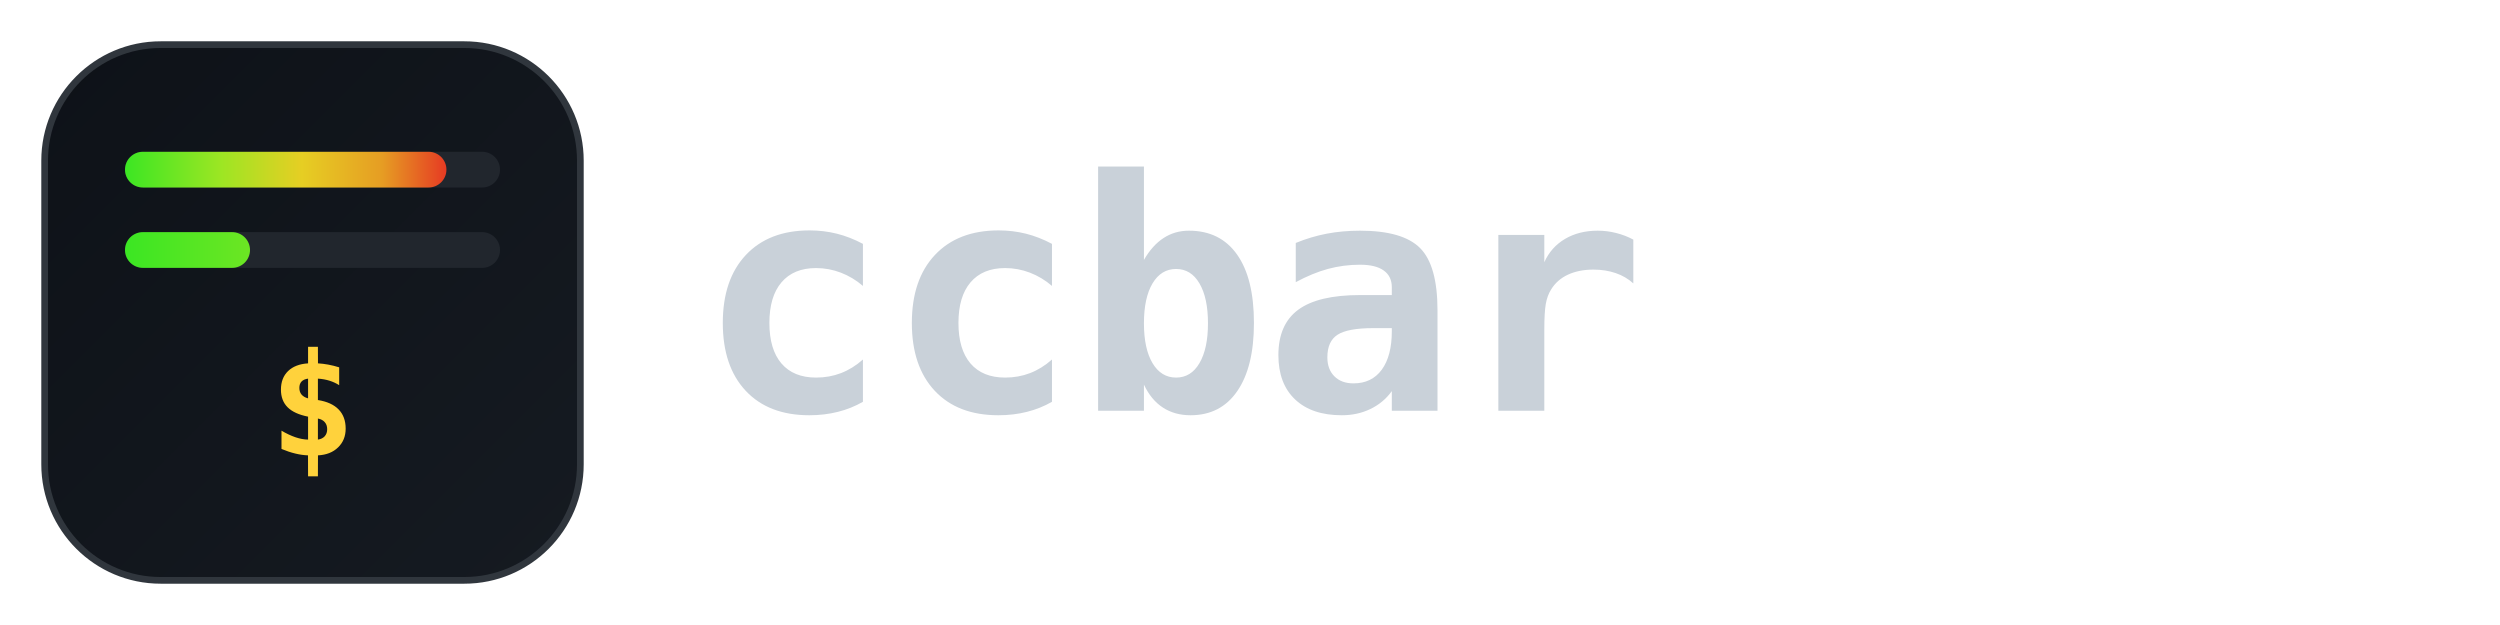
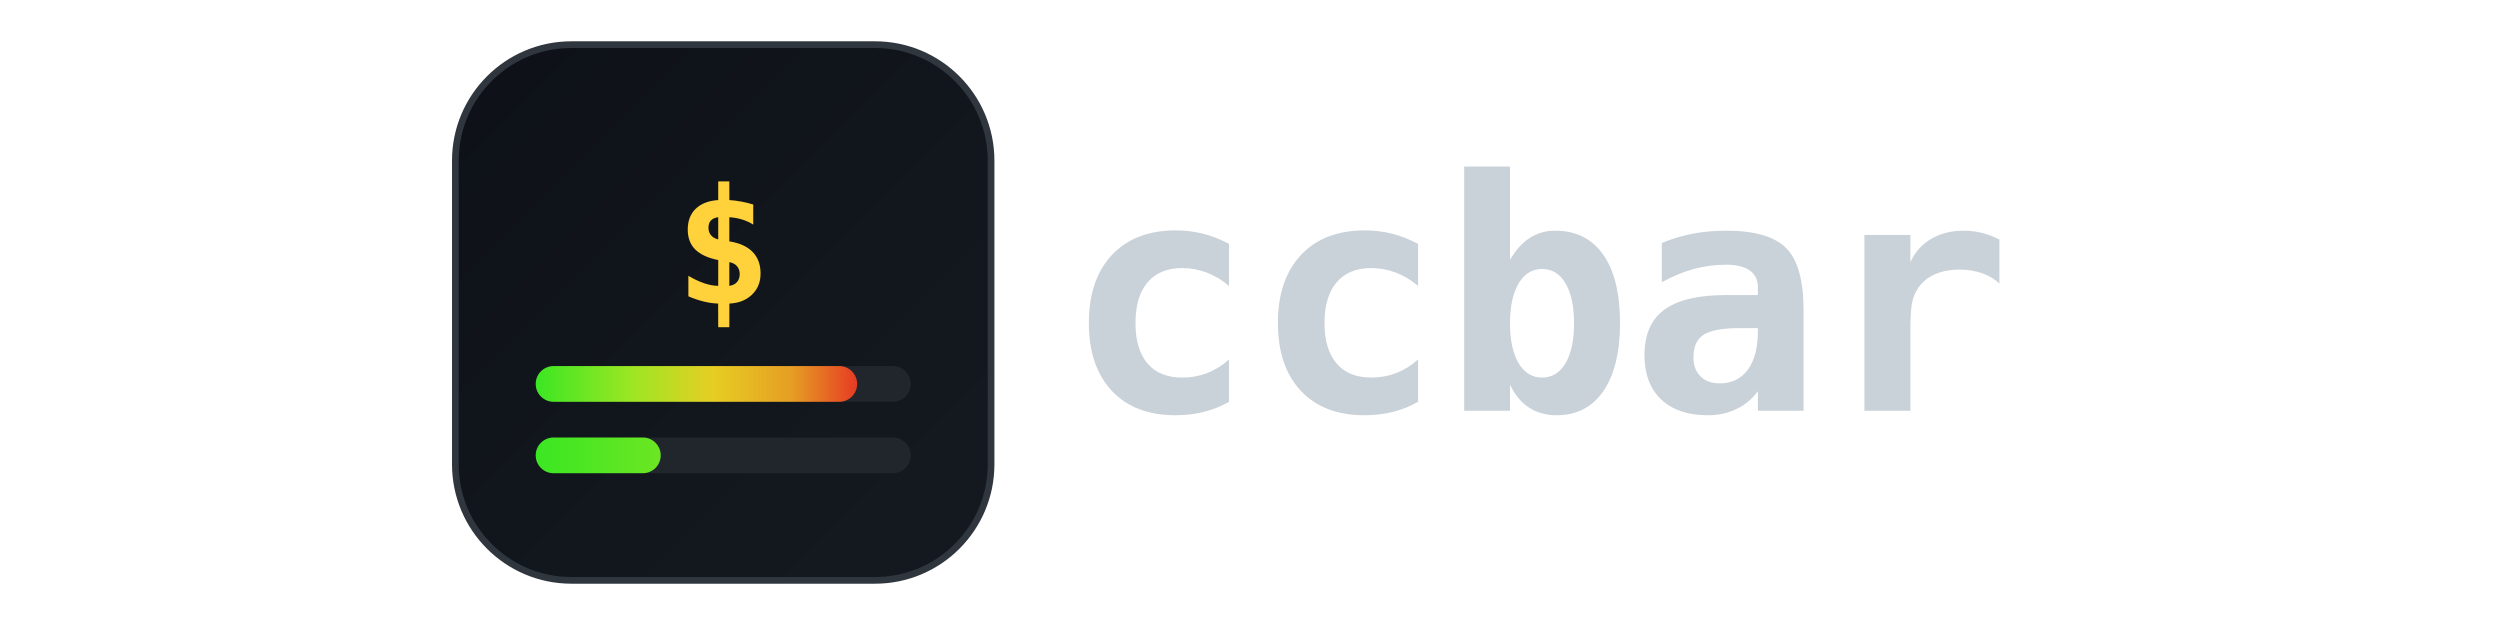
<svg xmlns="http://www.w3.org/2000/svg" viewBox="0 0 560 140" width="560" height="140">
  <defs>
    <linearGradient id="bg" x1="0" y1="0" x2="140" y2="140" gradientUnits="userSpaceOnUse">
      <stop stop-color="#0d1117" />
      <stop offset="1" stop-color="#161b22" />
    </linearGradient>
    <linearGradient id="b1" x1="0" x2="1" y1="0" y2="0">
      <stop offset="0%" stop-color="#3be623" />
      <stop offset="30%" stop-color="#9de623" />
      <stop offset="55%" stop-color="#e6ce23" />
      <stop offset="80%" stop-color="#e69d23" />
      <stop offset="100%" stop-color="#e63b23" />
    </linearGradient>
    <linearGradient id="b2" x1="0" x2="1" y1="0" y2="0">
      <stop offset="0%" stop-color="#3be623" />
      <stop offset="100%" stop-color="#6ce623" />
    </linearGradient>
  </defs>
-   <rect width="120" height="120" x="10" y="10" rx="26" fill="url(#bg)" />
-   <rect width="120" height="120" x="10" y="10" rx="26" stroke="#30363d" stroke-width="1.5" fill="none" />
-   <rect x="28" y="34" width="84" height="8" rx="4" fill="#21262d" />
-   <rect x="28" y="34" width="72" height="8" rx="4" fill="url(#b1)" />
-   <rect x="28" y="52" width="84" height="8" rx="4" fill="#21262d" />
-   <rect x="28" y="52" width="28" height="8" rx="4" fill="url(#b2)" />
-   <text x="70" y="102" text-anchor="middle" fill="#ffd23c" font-family="'SF Mono','Fira Code','Menlo',monospace" font-size="32" font-weight="bold">$</text>
-   <text x="156" y="92" fill="#c9d1d9" font-family="'SF Mono','Fira Code','Cascadia Code','Menlo','Consolas',monospace" font-size="72" font-weight="bold" letter-spacing="-1">ccbar</text>
+   <g transform="translate(102, 0)">
+     <rect width="120" height="120" x="0" y="10" rx="26" fill="url(#bg)" />
+     <rect width="120" height="120" x="0" y="10" rx="26" stroke="#30363d" stroke-width="1.5" fill="none" />
+     <text x="60" y="68" text-anchor="middle" fill="#ffd23c" font-family="'SF Mono','Fira Code','Menlo',monospace" font-size="36" font-weight="bold">$</text>
+     <rect x="18" y="82" width="84" height="8" rx="4" fill="#21262d" />
+     <rect x="18" y="82" width="72" height="8" rx="4" fill="url(#b1)" />
+     <rect x="18" y="98" width="84" height="8" rx="4" fill="#21262d" />
+     <rect x="18" y="98" width="28" height="8" rx="4" fill="url(#b2)" />
+     <text x="136" y="92" fill="#c9d1d9" font-family="'SF Mono','Fira Code','Cascadia Code','Menlo','Consolas',monospace" font-size="72" font-weight="bold" letter-spacing="-1">ccbar</text>
+   </g>
</svg>
